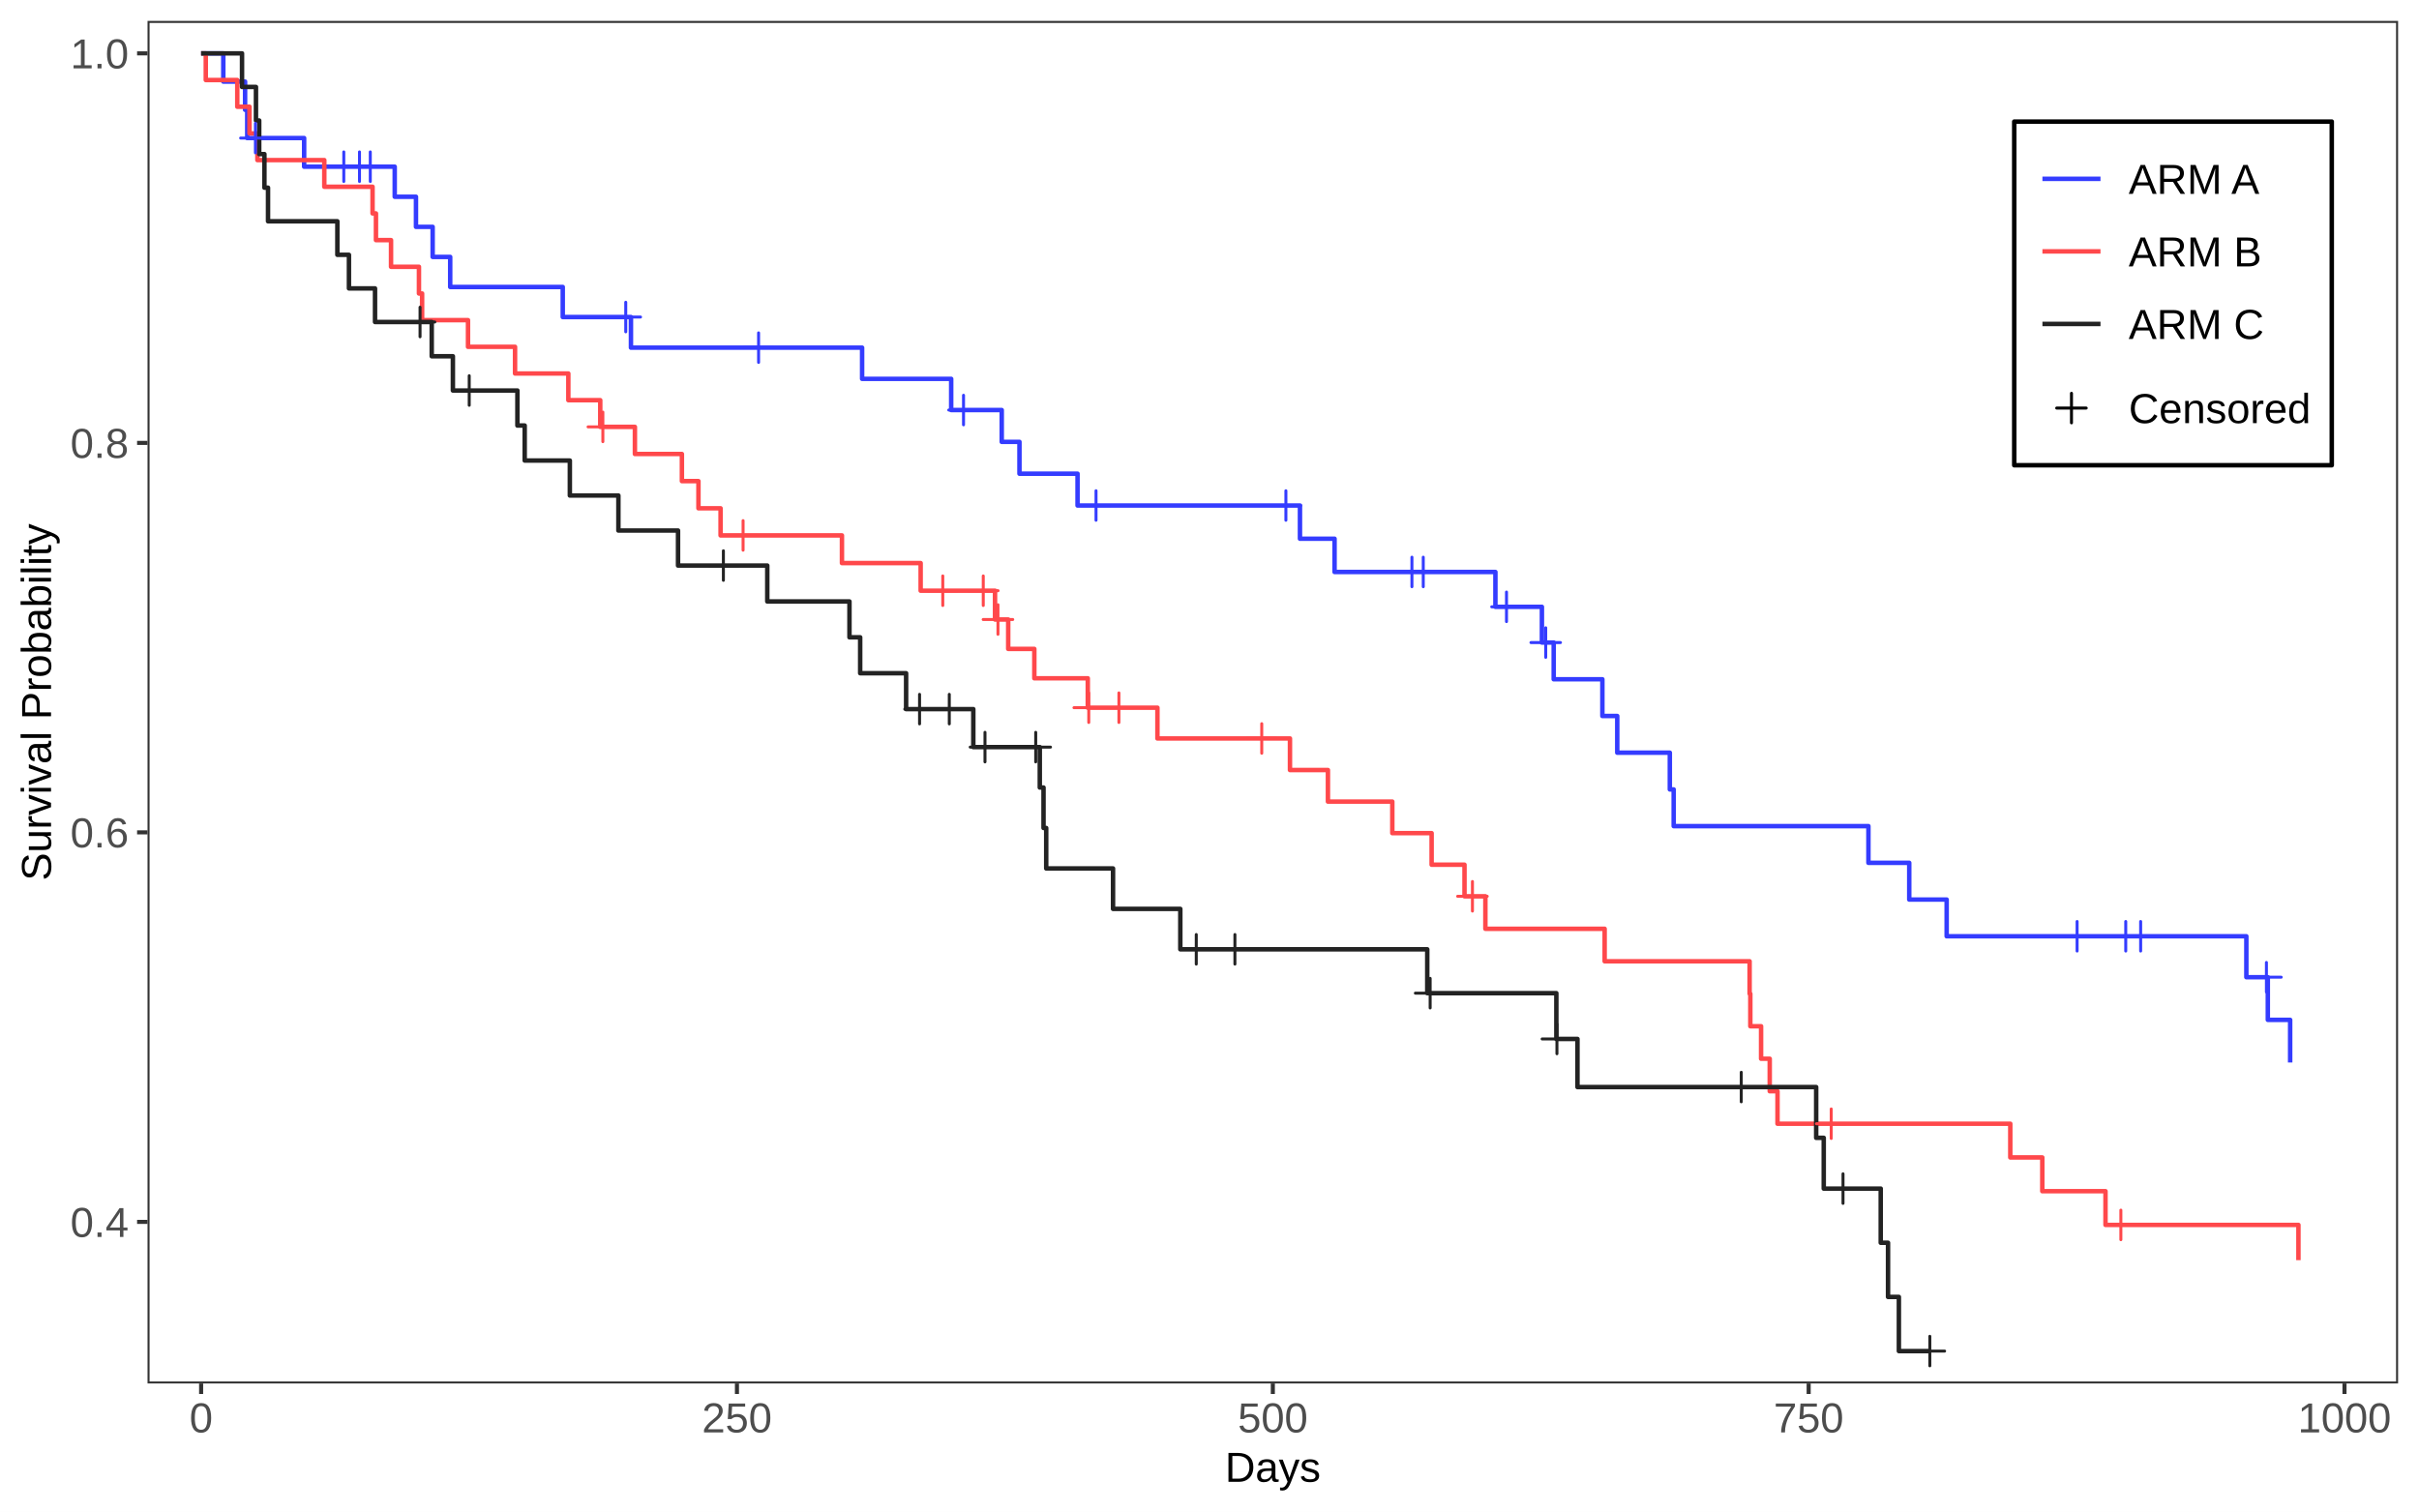
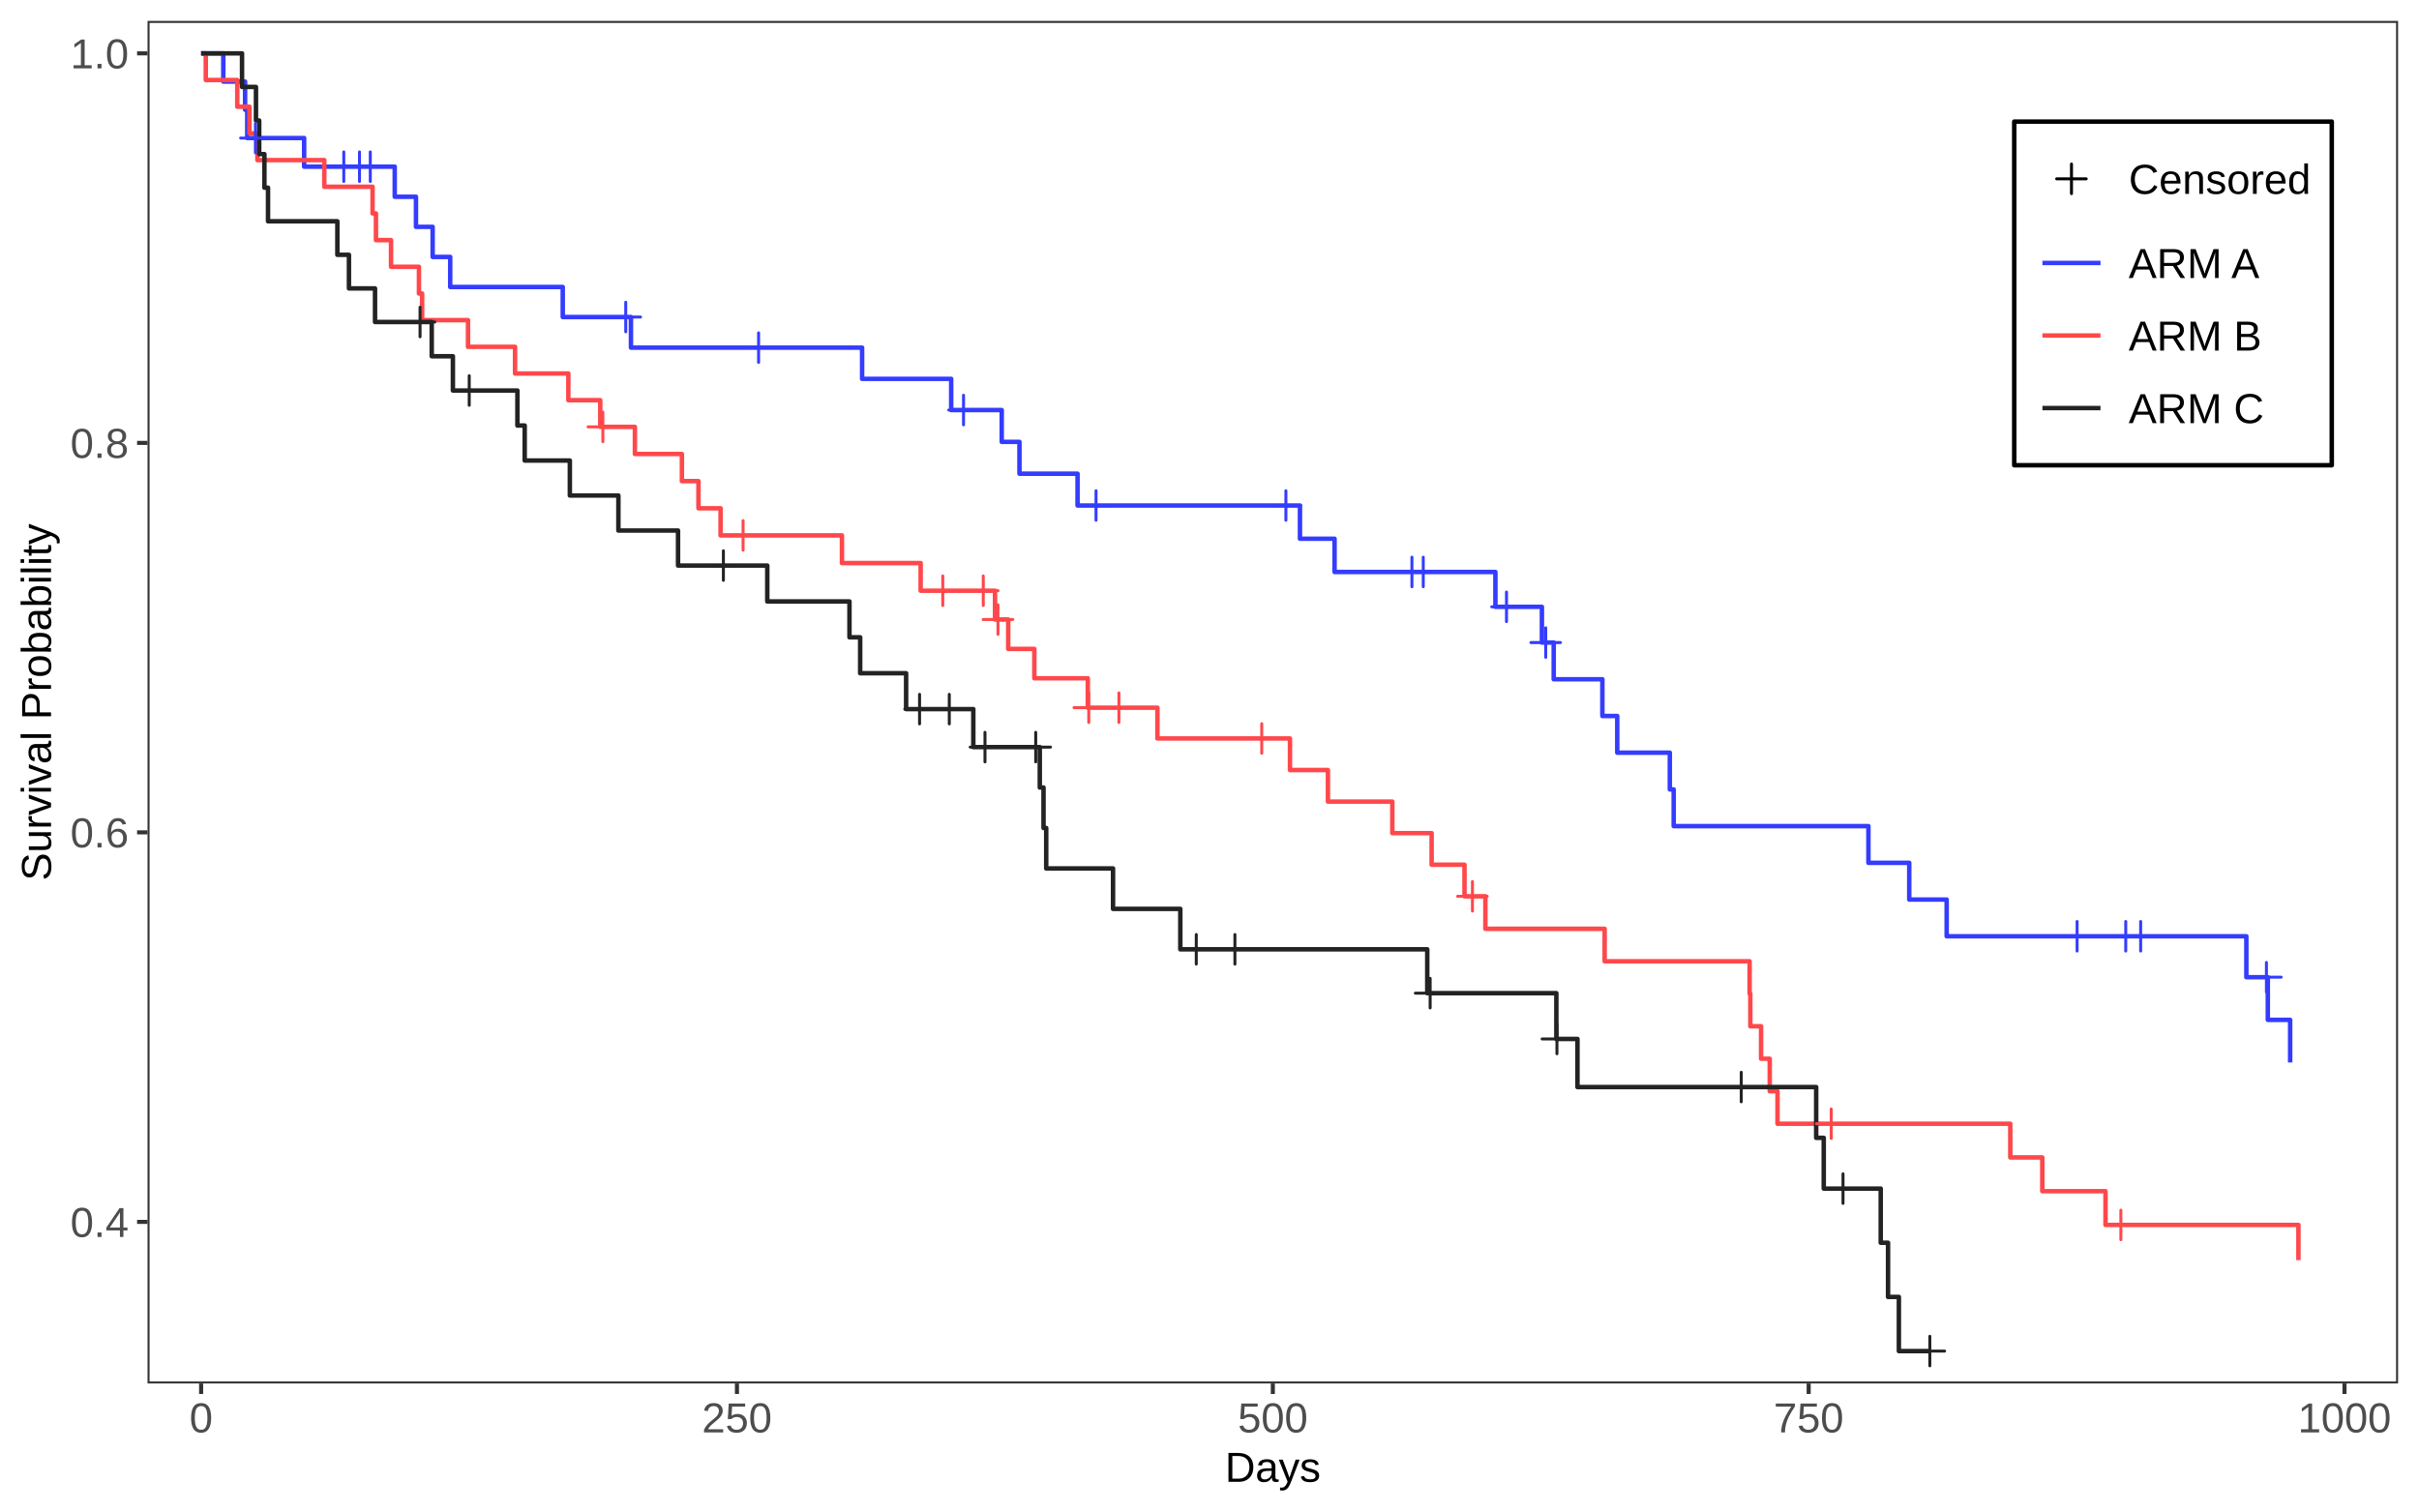
<svg xmlns="http://www.w3.org/2000/svg" class="svglite" width="576.00pt" height="360.00pt" viewBox="0 0 576.00 360.00">
  <defs>
    <style type="text/css">
    .svglite line, .svglite polyline, .svglite polygon, .svglite path, .svglite rect, .svglite circle {
      fill: none;
      stroke: #000000;
      stroke-linecap: round;
      stroke-linejoin: round;
      stroke-miterlimit: 10.00;
    }
    .svglite text {
      white-space: pre;
    }
  </style>
  </defs>
  <rect width="100%" height="100%" style="stroke: none; fill: #FFFFFF;" />
  <defs>
    <clipPath id="cpMC4wMHw1NzYuMDB8MC4wMHwzNjAuMDA=">
      <rect x="0.00" y="0.00" width="576.00" height="360.00" />
    </clipPath>
  </defs>
  <g clip-path="url(#cpMC4wMHw1NzYuMDB8MC4wMHwzNjAuMDA=)">
    <rect x="0.00" y="0.00" width="576.00" height="360.00" style="stroke-width: 0.97; stroke: #FFFFFF; fill: #FFFFFF;" />
  </g>
  <defs>
    <clipPath id="cpMzUuMTN8NTcxLjAyfDQuOTh8MzI5LjUx">
      <rect x="35.13" y="4.98" width="535.89" height="324.53" />
    </clipPath>
  </defs>
  <g clip-path="url(#cpMzUuMTN8NTcxLjAyfDQuOTh8MzI5LjUx)">
    <rect x="35.13" y="4.98" width="535.89" height="324.53" style="stroke-width: 0.97; stroke: none; fill: #FFFFFF;" />
    <polyline points="47.89,12.71 53.17,12.71 53.17,19.43 58.36,19.43 58.36,26.15 58.87,26.15 58.87,32.88 60.82,32.88 60.82,32.88 72.42,32.88 72.42,39.70 81.86,39.70 81.86,39.70 85.60,39.70 85.60,39.70 88.17,39.70 88.17,39.70 93.99,39.70 93.99,46.86 99.05,46.86 99.05,54.03 103.02,54.03 103.02,61.19 107.20,61.19 107.20,68.35 134.00,68.35 134.00,75.51 149.00,75.51 149.00,75.51 150.24,75.51 150.24,82.80 180.63,82.80 180.63,82.80 205.28,82.80 205.28,90.23 226.49,90.23 226.49,97.66 229.43,97.66 229.43,97.66 238.53,97.66 238.53,105.24 242.75,105.24 242.75,112.82 256.58,112.82 256.58,120.40 260.98,120.40 260.98,120.40 306.19,120.40 306.19,120.40 309.54,120.40 309.54,128.31 317.78,128.31 317.78,136.23 336.20,136.23 336.20,136.23 338.90,136.23 338.90,136.23 356.08,136.23 356.08,144.53 358.72,144.53 358.72,144.53 367.15,144.53 367.15,153.04 368.06,153.04 368.06,153.04 369.96,153.04 369.96,161.78 381.55,161.78 381.55,170.53 385.09,170.53 385.09,179.27 397.61,179.27 397.61,188.02 398.53,188.02 398.53,196.76 444.90,196.76 444.90,205.50 454.62,205.50 454.62,214.25 463.53,214.25 463.53,222.99 494.59,222.99 494.59,222.99 506.17,222.99 506.17,222.99 509.72,222.99 509.72,222.99 534.89,222.99 534.89,232.74 539.67,232.74 539.67,232.74 540.00,232.74 540.00,242.90 545.32,242.90 545.32,253.06 " style="stroke-width: 1.07; stroke: #343CFF; stroke-linecap: butt;" />
    <polyline points="47.89,12.71 49.00,12.71 49.00,19.06 56.50,19.06 56.50,25.42 59.41,25.42 59.41,31.77 61.29,31.77 61.29,38.13 77.22,38.13 77.22,44.48 88.71,44.48 88.71,50.83 89.52,50.83 89.52,57.19 93.11,57.19 93.11,63.54 99.76,63.54 99.76,69.90 100.51,69.90 100.51,76.25 111.44,76.25 111.44,82.60 122.64,82.60 122.64,88.96 135.33,88.96 135.33,95.31 142.93,95.31 142.93,101.67 143.55,101.67 143.55,101.67 151.18,101.67 151.18,108.13 162.37,108.13 162.37,114.59 166.31,114.59 166.31,121.06 171.58,121.06 171.58,127.52 176.94,127.52 176.94,127.52 200.48,127.52 200.48,134.11 219.22,134.11 219.22,140.69 224.49,140.69 224.49,140.69 234.13,140.69 234.13,140.69 236.93,140.69 236.93,147.55 237.63,147.55 237.63,147.55 240.07,147.55 240.07,154.55 246.29,154.55 246.29,161.55 259.02,161.55 259.02,168.55 259.25,168.55 259.25,168.55 266.43,168.55 266.43,168.55 275.60,168.55 275.60,175.88 300.44,175.88 300.44,175.88 307.16,175.88 307.16,183.40 316.20,183.40 316.20,190.92 331.53,190.92 331.53,198.43 340.89,198.43 340.89,205.95 348.72,205.95 348.72,213.47 350.61,213.47 350.61,213.47 353.69,213.47 353.69,221.21 382.09,221.21 382.09,228.95 416.61,228.95 416.61,236.68 416.78,236.68 416.78,244.42 419.34,244.42 419.34,252.16 421.40,252.16 421.40,259.90 423.25,259.90 423.25,267.64 436.04,267.64 436.04,267.64 478.68,267.64 478.68,275.67 486.30,275.67 486.30,283.71 501.35,283.71 501.35,291.74 505.01,291.74 505.01,291.74 547.29,291.74 547.29,300.14 " style="stroke-width: 1.07; stroke: #FF484B; stroke-linecap: butt;" />
    <polyline points="47.89,12.71 57.63,12.71 57.63,20.71 60.95,20.71 60.95,28.70 61.72,28.70 61.72,36.70 62.96,36.70 62.96,44.70 63.82,44.70 63.82,52.70 80.33,52.70 80.33,60.69 83.09,60.69 83.09,68.69 89.30,68.69 89.30,76.69 100.02,76.69 100.02,76.69 102.80,76.69 102.80,84.85 107.84,84.85 107.84,93.01 111.73,93.01 111.73,93.01 123.20,93.01 123.20,101.35 124.94,101.35 124.94,109.69 135.69,109.69 135.69,118.02 147.25,118.02 147.25,126.36 161.45,126.36 161.45,134.70 172.25,134.70 172.25,134.70 182.70,134.70 182.70,143.25 202.27,143.25 202.27,151.79 204.82,151.79 204.82,160.34 215.76,160.34 215.76,168.89 218.96,168.89 218.96,168.89 226.04,168.89 226.04,168.89 231.76,168.89 231.76,177.94 234.54,177.94 234.54,177.94 246.62,177.94 246.62,177.94 247.59,177.94 247.59,187.57 248.48,187.57 248.48,197.20 249.12,197.20 249.12,206.84 265.03,206.84 265.03,216.47 281.05,216.47 281.05,226.10 284.85,226.10 284.85,226.10 294.05,226.10 294.05,226.10 339.85,226.10 339.85,236.54 340.54,236.54 340.54,236.54 370.59,236.54 370.59,247.45 370.73,247.45 370.73,247.45 375.62,247.45 375.62,258.91 414.62,258.91 414.62,258.91 432.46,258.91 432.46,271.00 434.26,271.00 434.26,283.09 438.85,283.09 438.85,283.09 447.83,283.09 447.83,295.99 449.57,295.99 449.57,308.89 452.15,308.89 452.15,321.79 459.52,321.79 459.52,321.79 " style="stroke-width: 1.07; stroke: #232323; stroke-linecap: butt;" />
    <line x1="57.30" y1="32.88" x2="64.34" y2="32.88" style="stroke-width: 0.71; stroke: #343CFF;" />
    <line x1="60.82" y1="36.39" x2="60.82" y2="29.36" style="stroke-width: 0.71; stroke: #343CFF;" />
    <line x1="78.34" y1="39.70" x2="85.38" y2="39.70" style="stroke-width: 0.71; stroke: #343CFF;" />
    <line x1="81.86" y1="43.22" x2="81.86" y2="36.18" style="stroke-width: 0.71; stroke: #343CFF;" />
    <line x1="82.08" y1="39.70" x2="89.12" y2="39.70" style="stroke-width: 0.71; stroke: #343CFF;" />
    <line x1="85.60" y1="43.22" x2="85.60" y2="36.18" style="stroke-width: 0.71; stroke: #343CFF;" />
    <line x1="84.65" y1="39.70" x2="91.69" y2="39.70" style="stroke-width: 0.71; stroke: #343CFF;" />
    <line x1="88.17" y1="43.22" x2="88.17" y2="36.18" style="stroke-width: 0.71; stroke: #343CFF;" />
    <line x1="145.48" y1="75.51" x2="152.52" y2="75.51" style="stroke-width: 0.71; stroke: #343CFF;" />
    <line x1="149.00" y1="79.03" x2="149.00" y2="71.99" style="stroke-width: 0.71; stroke: #343CFF;" />
    <line x1="177.11" y1="82.80" x2="184.15" y2="82.80" style="stroke-width: 0.71; stroke: #343CFF;" />
    <line x1="180.63" y1="86.32" x2="180.63" y2="79.28" style="stroke-width: 0.71; stroke: #343CFF;" />
    <line x1="225.91" y1="97.66" x2="232.95" y2="97.66" style="stroke-width: 0.71; stroke: #343CFF;" />
    <line x1="229.43" y1="101.18" x2="229.43" y2="94.14" style="stroke-width: 0.71; stroke: #343CFF;" />
    <line x1="257.46" y1="120.40" x2="264.50" y2="120.40" style="stroke-width: 0.71; stroke: #343CFF;" />
    <line x1="260.98" y1="123.91" x2="260.98" y2="116.88" style="stroke-width: 0.71; stroke: #343CFF;" />
    <line x1="302.67" y1="120.40" x2="309.71" y2="120.40" style="stroke-width: 0.71; stroke: #343CFF;" />
    <line x1="306.19" y1="123.91" x2="306.19" y2="116.88" style="stroke-width: 0.71; stroke: #343CFF;" />
    <line x1="332.68" y1="136.23" x2="339.71" y2="136.23" style="stroke-width: 0.71; stroke: #343CFF;" />
    <line x1="336.20" y1="139.74" x2="336.20" y2="132.71" style="stroke-width: 0.71; stroke: #343CFF;" />
    <line x1="335.39" y1="136.23" x2="342.42" y2="136.23" style="stroke-width: 0.71; stroke: #343CFF;" />
    <line x1="338.90" y1="139.74" x2="338.90" y2="132.71" style="stroke-width: 0.71; stroke: #343CFF;" />
    <line x1="355.20" y1="144.53" x2="362.24" y2="144.53" style="stroke-width: 0.71; stroke: #343CFF;" />
    <line x1="358.72" y1="148.05" x2="358.72" y2="141.01" style="stroke-width: 0.71; stroke: #343CFF;" />
    <line x1="364.54" y1="153.04" x2="371.57" y2="153.04" style="stroke-width: 0.71; stroke: #343CFF;" />
    <line x1="368.06" y1="156.56" x2="368.06" y2="149.52" style="stroke-width: 0.71; stroke: #343CFF;" />
    <line x1="491.07" y1="222.99" x2="498.11" y2="222.99" style="stroke-width: 0.71; stroke: #343CFF;" />
    <line x1="494.59" y1="226.51" x2="494.59" y2="219.47" style="stroke-width: 0.71; stroke: #343CFF;" />
    <line x1="502.65" y1="222.99" x2="509.69" y2="222.99" style="stroke-width: 0.71; stroke: #343CFF;" />
    <line x1="506.17" y1="226.51" x2="506.17" y2="219.47" style="stroke-width: 0.71; stroke: #343CFF;" />
    <line x1="506.21" y1="222.99" x2="513.24" y2="222.99" style="stroke-width: 0.71; stroke: #343CFF;" />
    <line x1="509.72" y1="226.51" x2="509.72" y2="219.47" style="stroke-width: 0.71; stroke: #343CFF;" />
    <line x1="536.15" y1="232.74" x2="543.19" y2="232.74" style="stroke-width: 0.71; stroke: #343CFF;" />
    <line x1="539.67" y1="236.26" x2="539.67" y2="229.23" style="stroke-width: 0.71; stroke: #343CFF;" />
    <line x1="140.03" y1="101.67" x2="147.07" y2="101.67" style="stroke-width: 0.71; stroke: #FF484B;" />
    <line x1="143.55" y1="105.19" x2="143.55" y2="98.15" style="stroke-width: 0.71; stroke: #FF484B;" />
    <line x1="173.42" y1="127.52" x2="180.46" y2="127.52" style="stroke-width: 0.71; stroke: #FF484B;" />
    <line x1="176.94" y1="131.04" x2="176.94" y2="124.00" style="stroke-width: 0.71; stroke: #FF484B;" />
    <line x1="220.97" y1="140.69" x2="228.01" y2="140.69" style="stroke-width: 0.71; stroke: #FF484B;" />
    <line x1="224.49" y1="144.21" x2="224.49" y2="137.17" style="stroke-width: 0.71; stroke: #FF484B;" />
    <line x1="230.61" y1="140.69" x2="237.65" y2="140.69" style="stroke-width: 0.71; stroke: #FF484B;" />
    <line x1="234.13" y1="144.21" x2="234.13" y2="137.17" style="stroke-width: 0.71; stroke: #FF484B;" />
    <line x1="234.11" y1="147.55" x2="241.15" y2="147.55" style="stroke-width: 0.71; stroke: #FF484B;" />
    <line x1="237.63" y1="151.07" x2="237.63" y2="144.03" style="stroke-width: 0.71; stroke: #FF484B;" />
    <line x1="255.73" y1="168.55" x2="262.77" y2="168.55" style="stroke-width: 0.71; stroke: #FF484B;" />
    <line x1="259.25" y1="172.07" x2="259.25" y2="165.03" style="stroke-width: 0.71; stroke: #FF484B;" />
    <line x1="262.92" y1="168.55" x2="269.95" y2="168.55" style="stroke-width: 0.71; stroke: #FF484B;" />
    <line x1="266.43" y1="172.07" x2="266.43" y2="165.03" style="stroke-width: 0.71; stroke: #FF484B;" />
    <line x1="296.92" y1="175.88" x2="303.96" y2="175.88" style="stroke-width: 0.71; stroke: #FF484B;" />
    <line x1="300.44" y1="179.40" x2="300.44" y2="172.36" style="stroke-width: 0.71; stroke: #FF484B;" />
    <line x1="347.09" y1="213.47" x2="354.13" y2="213.47" style="stroke-width: 0.71; stroke: #FF484B;" />
    <line x1="350.61" y1="216.99" x2="350.61" y2="209.95" style="stroke-width: 0.71; stroke: #FF484B;" />
    <line x1="432.52" y1="267.64" x2="439.56" y2="267.64" style="stroke-width: 0.71; stroke: #FF484B;" />
    <line x1="436.04" y1="271.15" x2="436.04" y2="264.12" style="stroke-width: 0.71; stroke: #FF484B;" />
    <line x1="501.49" y1="291.74" x2="508.52" y2="291.74" style="stroke-width: 0.71; stroke: #FF484B;" />
    <line x1="505.01" y1="295.26" x2="505.01" y2="288.22" style="stroke-width: 0.71; stroke: #FF484B;" />
    <line x1="96.50" y1="76.69" x2="103.54" y2="76.69" style="stroke-width: 0.71; stroke: #232323;" />
    <line x1="100.02" y1="80.21" x2="100.02" y2="73.17" style="stroke-width: 0.71; stroke: #232323;" />
    <line x1="108.21" y1="93.01" x2="115.25" y2="93.01" style="stroke-width: 0.71; stroke: #232323;" />
    <line x1="111.73" y1="96.53" x2="111.73" y2="89.49" style="stroke-width: 0.71; stroke: #232323;" />
    <line x1="168.74" y1="134.70" x2="175.77" y2="134.70" style="stroke-width: 0.71; stroke: #232323;" />
    <line x1="172.25" y1="138.22" x2="172.25" y2="131.18" style="stroke-width: 0.71; stroke: #232323;" />
    <line x1="215.44" y1="168.89" x2="222.47" y2="168.89" style="stroke-width: 0.71; stroke: #232323;" />
    <line x1="218.96" y1="172.41" x2="218.96" y2="165.37" style="stroke-width: 0.71; stroke: #232323;" />
    <line x1="222.52" y1="168.89" x2="229.55" y2="168.89" style="stroke-width: 0.71; stroke: #232323;" />
    <line x1="226.04" y1="172.41" x2="226.04" y2="165.37" style="stroke-width: 0.71; stroke: #232323;" />
    <line x1="231.02" y1="177.94" x2="238.05" y2="177.94" style="stroke-width: 0.71; stroke: #232323;" />
    <line x1="234.54" y1="181.46" x2="234.54" y2="174.42" style="stroke-width: 0.71; stroke: #232323;" />
    <line x1="243.10" y1="177.94" x2="250.14" y2="177.94" style="stroke-width: 0.71; stroke: #232323;" />
    <line x1="246.62" y1="181.46" x2="246.62" y2="174.42" style="stroke-width: 0.71; stroke: #232323;" />
    <line x1="281.33" y1="226.10" x2="288.37" y2="226.10" style="stroke-width: 0.71; stroke: #232323;" />
    <line x1="284.85" y1="229.62" x2="284.85" y2="222.58" style="stroke-width: 0.71; stroke: #232323;" />
    <line x1="290.53" y1="226.10" x2="297.57" y2="226.10" style="stroke-width: 0.71; stroke: #232323;" />
    <line x1="294.05" y1="229.62" x2="294.05" y2="222.58" style="stroke-width: 0.71; stroke: #232323;" />
    <line x1="337.02" y1="236.54" x2="344.06" y2="236.54" style="stroke-width: 0.71; stroke: #232323;" />
    <line x1="340.54" y1="240.06" x2="340.54" y2="233.02" style="stroke-width: 0.71; stroke: #232323;" />
    <line x1="367.21" y1="247.45" x2="374.25" y2="247.45" style="stroke-width: 0.71; stroke: #232323;" />
    <line x1="370.73" y1="250.97" x2="370.73" y2="243.93" style="stroke-width: 0.71; stroke: #232323;" />
    <line x1="411.10" y1="258.91" x2="418.14" y2="258.91" style="stroke-width: 0.71; stroke: #232323;" />
    <line x1="414.62" y1="262.42" x2="414.62" y2="255.39" style="stroke-width: 0.71; stroke: #232323;" />
    <line x1="435.34" y1="283.09" x2="442.37" y2="283.09" style="stroke-width: 0.71; stroke: #232323;" />
    <line x1="438.85" y1="286.61" x2="438.85" y2="279.57" style="stroke-width: 0.71; stroke: #232323;" />
    <line x1="456.00" y1="321.79" x2="463.04" y2="321.79" style="stroke-width: 0.71; stroke: #232323;" />
    <line x1="459.52" y1="325.30" x2="459.52" y2="318.27" style="stroke-width: 0.71; stroke: #232323;" />
    <rect x="35.13" y="4.98" width="535.89" height="324.53" style="stroke-width: 0.97; stroke: #333333;" />
  </g>
  <g clip-path="url(#cpMC4wMHw1NzYuMDB8MC4wMHwzNjAuMDA=)">
    <text x="30.65" y="294.61" text-anchor="end" style="font-size: 10.00px;fill: #4D4D4D; font-family: &quot;Arial&quot;;" textLength="13.91px" lengthAdjust="spacingAndGlyphs">0.4</text>
    <text x="30.65" y="201.83" text-anchor="end" style="font-size: 10.00px;fill: #4D4D4D; font-family: &quot;Arial&quot;;" textLength="13.91px" lengthAdjust="spacingAndGlyphs">0.6</text>
    <text x="30.65" y="109.06" text-anchor="end" style="font-size: 10.00px;fill: #4D4D4D; font-family: &quot;Arial&quot;;" textLength="13.91px" lengthAdjust="spacingAndGlyphs">0.8</text>
    <text x="30.65" y="16.29" text-anchor="end" style="font-size: 10.00px;fill: #4D4D4D; font-family: &quot;Arial&quot;;" textLength="13.91px" lengthAdjust="spacingAndGlyphs">1.0</text>
    <polyline points="32.64,291.02 35.13,291.02 " style="stroke-width: 0.97; stroke: #333333; stroke-linecap: butt;" />
    <polyline points="32.64,198.25 35.13,198.25 " style="stroke-width: 0.97; stroke: #333333; stroke-linecap: butt;" />
    <polyline points="32.64,105.48 35.13,105.48 " style="stroke-width: 0.97; stroke: #333333; stroke-linecap: butt;" />
    <polyline points="32.64,12.71 35.13,12.71 " style="stroke-width: 0.97; stroke: #333333; stroke-linecap: butt;" />
    <polyline points="47.89,332.00 47.89,329.51 " style="stroke-width: 0.97; stroke: #333333; stroke-linecap: butt;" />
    <polyline points="175.48,332.00 175.48,329.51 " style="stroke-width: 0.97; stroke: #333333; stroke-linecap: butt;" />
    <polyline points="303.08,332.00 303.08,329.51 " style="stroke-width: 0.97; stroke: #333333; stroke-linecap: butt;" />
    <polyline points="430.67,332.00 430.67,329.51 " style="stroke-width: 0.97; stroke: #333333; stroke-linecap: butt;" />
    <polyline points="558.26,332.00 558.26,329.51 " style="stroke-width: 0.97; stroke: #333333; stroke-linecap: butt;" />
    <text x="47.89" y="341.16" text-anchor="middle" style="font-size: 10.00px;fill: #4D4D4D; font-family: &quot;Arial&quot;;" textLength="5.57px" lengthAdjust="spacingAndGlyphs">0</text>
    <text x="175.48" y="341.16" text-anchor="middle" style="font-size: 10.00px;fill: #4D4D4D; font-family: &quot;Arial&quot;;" textLength="16.70px" lengthAdjust="spacingAndGlyphs">250</text>
    <text x="303.08" y="341.16" text-anchor="middle" style="font-size: 10.00px;fill: #4D4D4D; font-family: &quot;Arial&quot;;" textLength="16.70px" lengthAdjust="spacingAndGlyphs">500</text>
    <text x="430.67" y="341.16" text-anchor="middle" style="font-size: 10.00px;fill: #4D4D4D; font-family: &quot;Arial&quot;;" textLength="16.70px" lengthAdjust="spacingAndGlyphs">750</text>
    <text x="558.26" y="341.16" text-anchor="middle" style="font-size: 10.00px;fill: #4D4D4D; font-family: &quot;Arial&quot;;" textLength="22.26px" lengthAdjust="spacingAndGlyphs">1000</text>
    <text x="303.08" y="352.92" text-anchor="middle" style="font-size: 10.00px; font-family: &quot;Arial&quot;;" textLength="22.80px" lengthAdjust="spacingAndGlyphs">Days</text>
    <text transform="translate(12.15,167.25) rotate(-90)" text-anchor="middle" style="font-size: 10.00px; font-family: &quot;Arial&quot;;" textLength="85.09px" lengthAdjust="spacingAndGlyphs">Survival Probability</text>
    <rect x="479.62" y="28.96" width="75.61" height="81.85" style="stroke-width: 1.07; fill: #FFFFFF;" />
    <rect x="484.61" y="33.95" width="17.28" height="17.28" style="stroke-width: 0.97; stroke: none; fill: #FFFFFF;" />
-     <line x1="486.33" y1="42.59" x2="500.16" y2="42.59" style="stroke-width: 1.07; stroke: #343CFF; stroke-linecap: butt;" />
-     <rect x="484.61" y="51.23" width="17.28" height="17.28" style="stroke-width: 0.97; stroke: none; fill: #FFFFFF;" />
-     <line x1="486.33" y1="59.87" x2="500.16" y2="59.87" style="stroke-width: 1.07; stroke: #FF484B; stroke-linecap: butt;" />
-     <rect x="484.61" y="68.51" width="17.28" height="17.28" style="stroke-width: 0.97; stroke: none; fill: #FFFFFF;" />
-     <line x1="486.33" y1="77.15" x2="500.16" y2="77.15" style="stroke-width: 1.07; stroke: #232323; stroke-linecap: butt;" />
-     <text x="506.87" y="46.17" style="font-size: 10.00px; font-family: &quot;Arial&quot;;" textLength="31.11px" lengthAdjust="spacingAndGlyphs">ARM A</text>
-     <text x="506.87" y="63.45" style="font-size: 10.00px; font-family: &quot;Arial&quot;;" textLength="31.67px" lengthAdjust="spacingAndGlyphs">ARM B</text>
-     <text x="506.87" y="80.73" style="font-size: 10.00px; font-family: &quot;Arial&quot;;" textLength="32.22px" lengthAdjust="spacingAndGlyphs">ARM C</text>
+     <line x1="489.73" y1="42.59" x2="496.76" y2="42.59" style="stroke-width: 0.71;" />
+     <line x1="493.25" y1="46.11" x2="493.25" y2="39.07" style="stroke-width: 0.71;" />
+     <text x="506.87" y="46.17" style="font-size: 10.00px; font-family: &quot;Arial&quot;;" textLength="43.39px" lengthAdjust="spacingAndGlyphs">Censored</text>
+     <rect x="484.61" y="53.99" width="17.28" height="17.28" style="stroke-width: 0.97; stroke: none; fill: #FFFFFF;" />
+     <line x1="486.33" y1="62.63" x2="500.16" y2="62.63" style="stroke-width: 1.07; stroke: #343CFF; stroke-linecap: butt;" />
+     <rect x="484.61" y="71.27" width="17.28" height="17.28" style="stroke-width: 0.97; stroke: none; fill: #FFFFFF;" />
+     <line x1="486.33" y1="79.91" x2="500.16" y2="79.91" style="stroke-width: 1.07; stroke: #FF484B; stroke-linecap: butt;" />
    <rect x="484.61" y="88.55" width="17.28" height="17.28" style="stroke-width: 0.97; stroke: none; fill: #FFFFFF;" />
-     <line x1="489.73" y1="97.19" x2="496.76" y2="97.19" style="stroke-width: 0.71;" />
-     <line x1="493.25" y1="100.71" x2="493.25" y2="93.67" style="stroke-width: 0.71;" />
-     <text x="506.87" y="100.77" style="font-size: 10.00px; font-family: &quot;Arial&quot;;" textLength="43.39px" lengthAdjust="spacingAndGlyphs">Censored</text>
+     <line x1="486.33" y1="97.19" x2="500.16" y2="97.19" style="stroke-width: 1.07; stroke: #232323; stroke-linecap: butt;" />
+     <text x="506.87" y="66.21" style="font-size: 10.00px; font-family: &quot;Arial&quot;;" textLength="31.11px" lengthAdjust="spacingAndGlyphs">ARM A</text>
+     <text x="506.87" y="83.49" style="font-size: 10.00px; font-family: &quot;Arial&quot;;" textLength="31.67px" lengthAdjust="spacingAndGlyphs">ARM B</text>
+     <text x="506.87" y="100.77" style="font-size: 10.00px; font-family: &quot;Arial&quot;;" textLength="32.22px" lengthAdjust="spacingAndGlyphs">ARM C</text>
  </g>
</svg>
